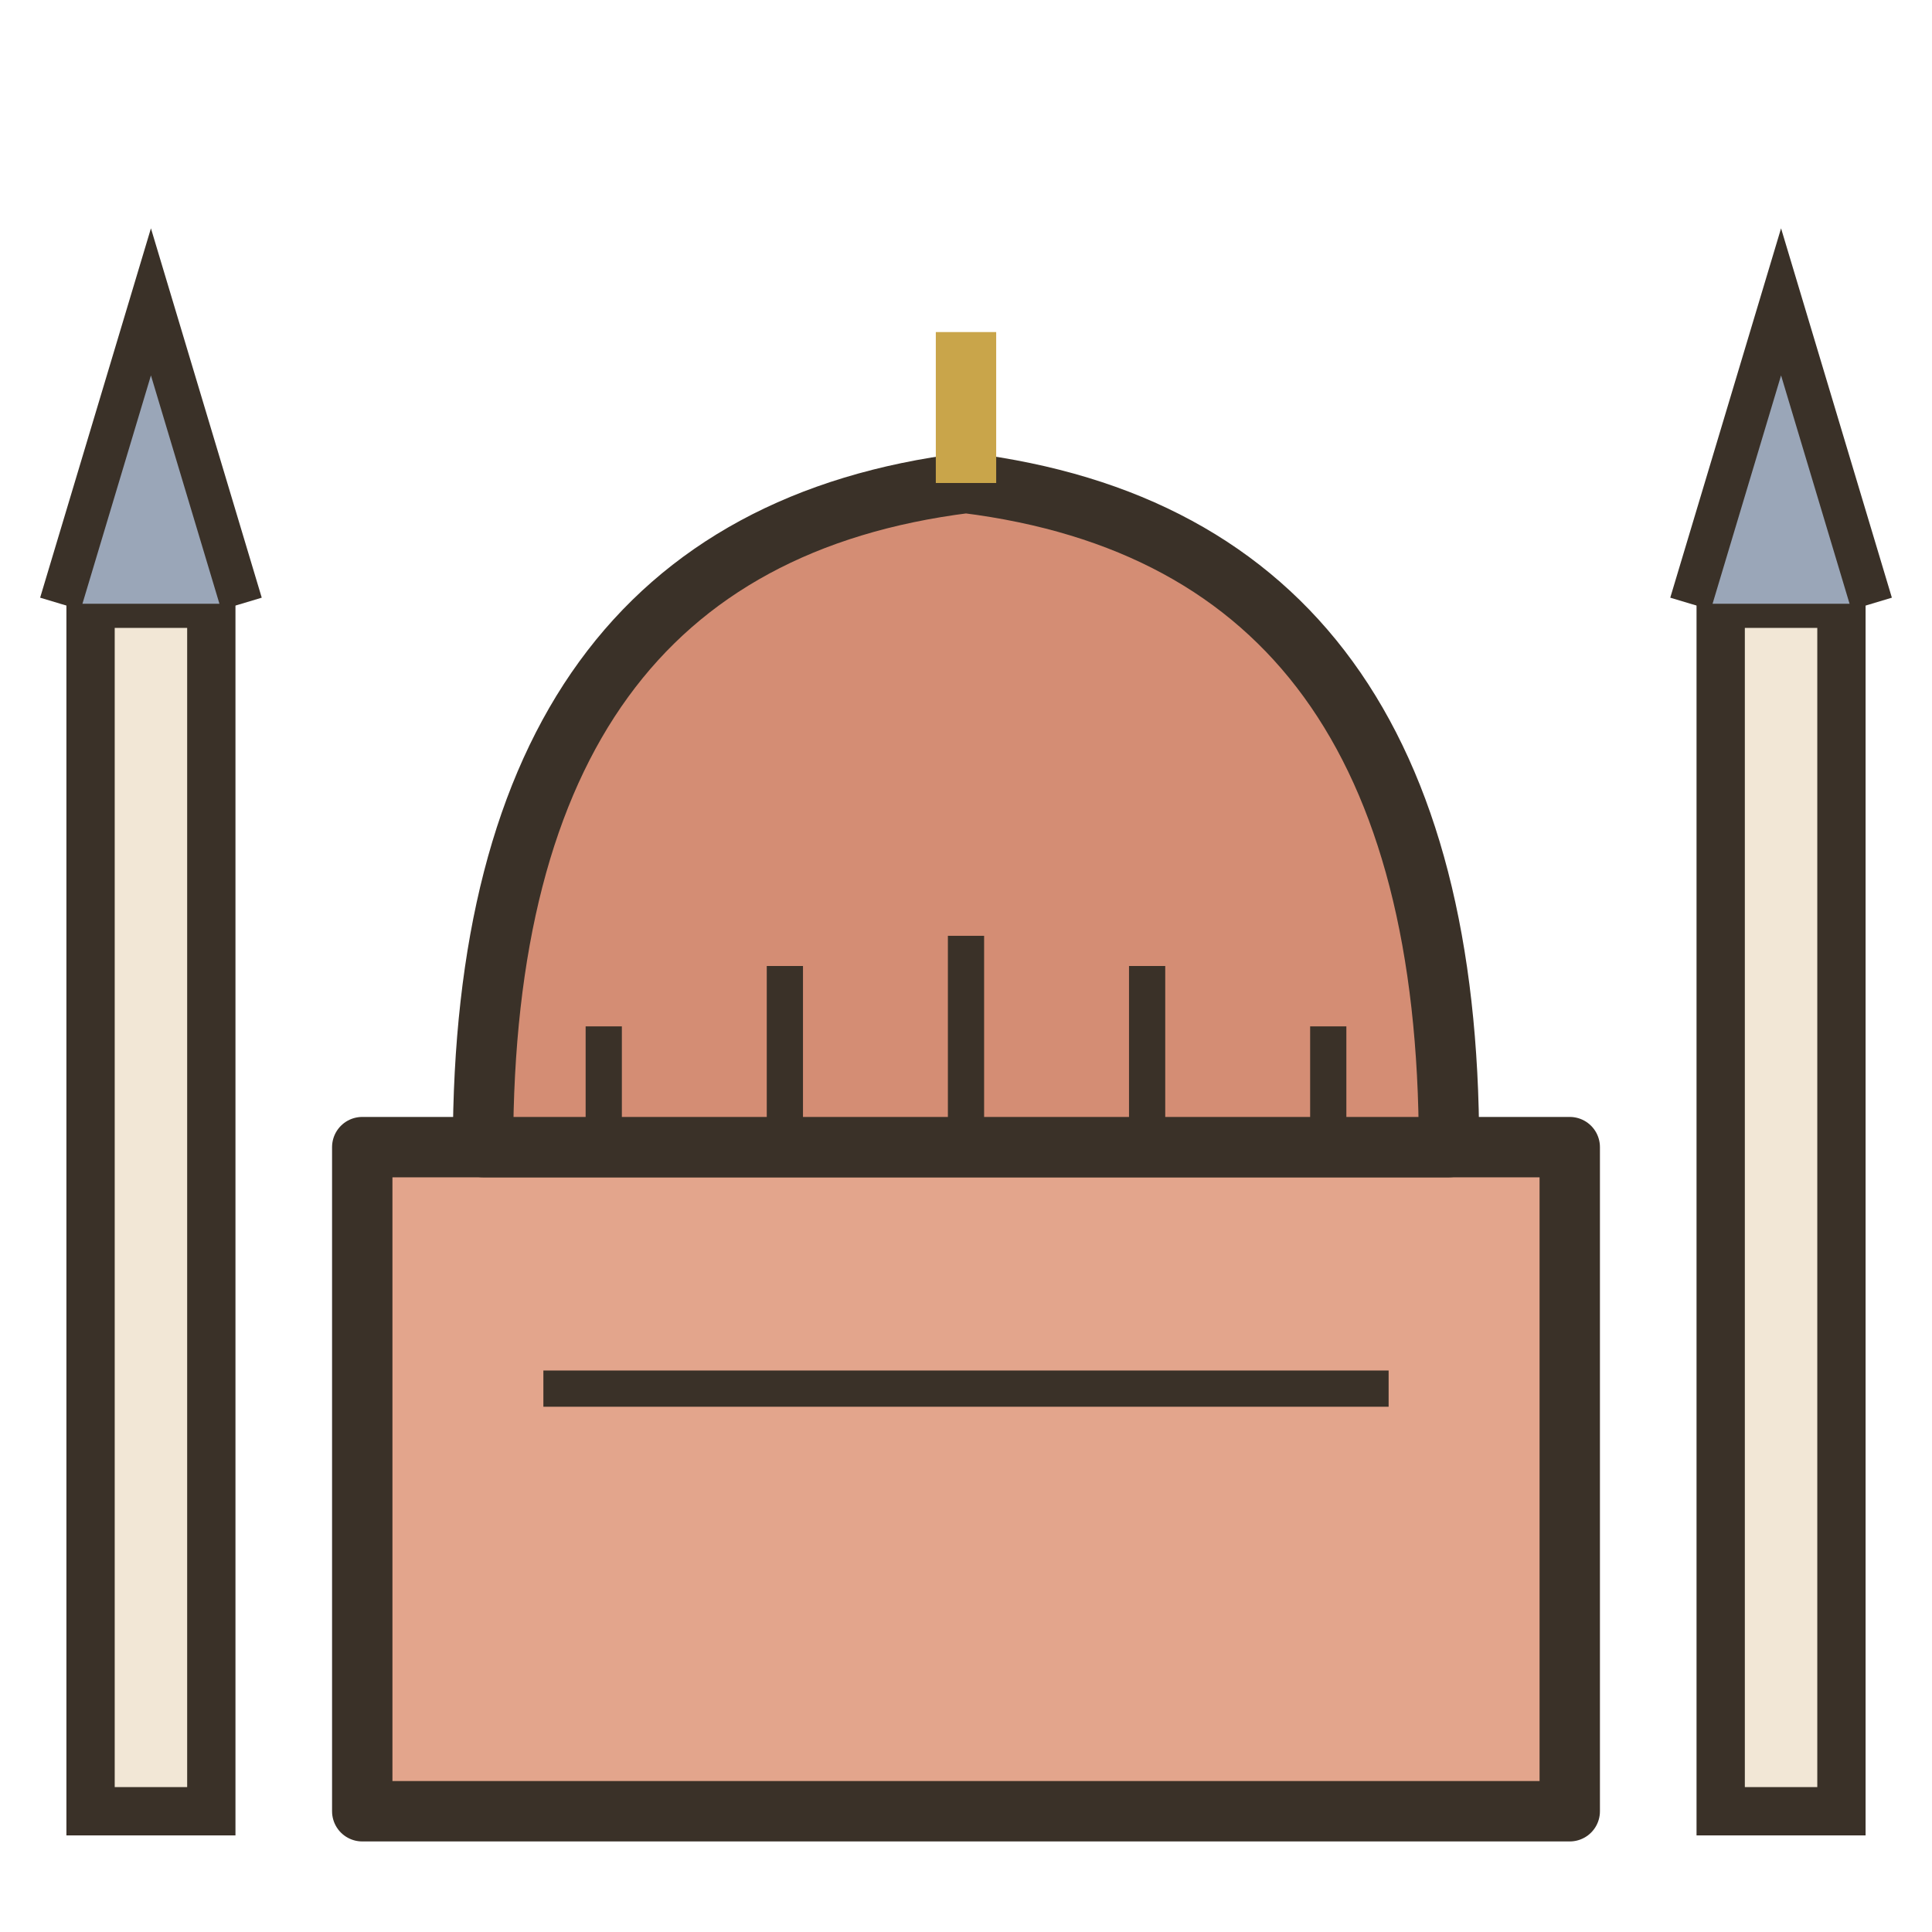
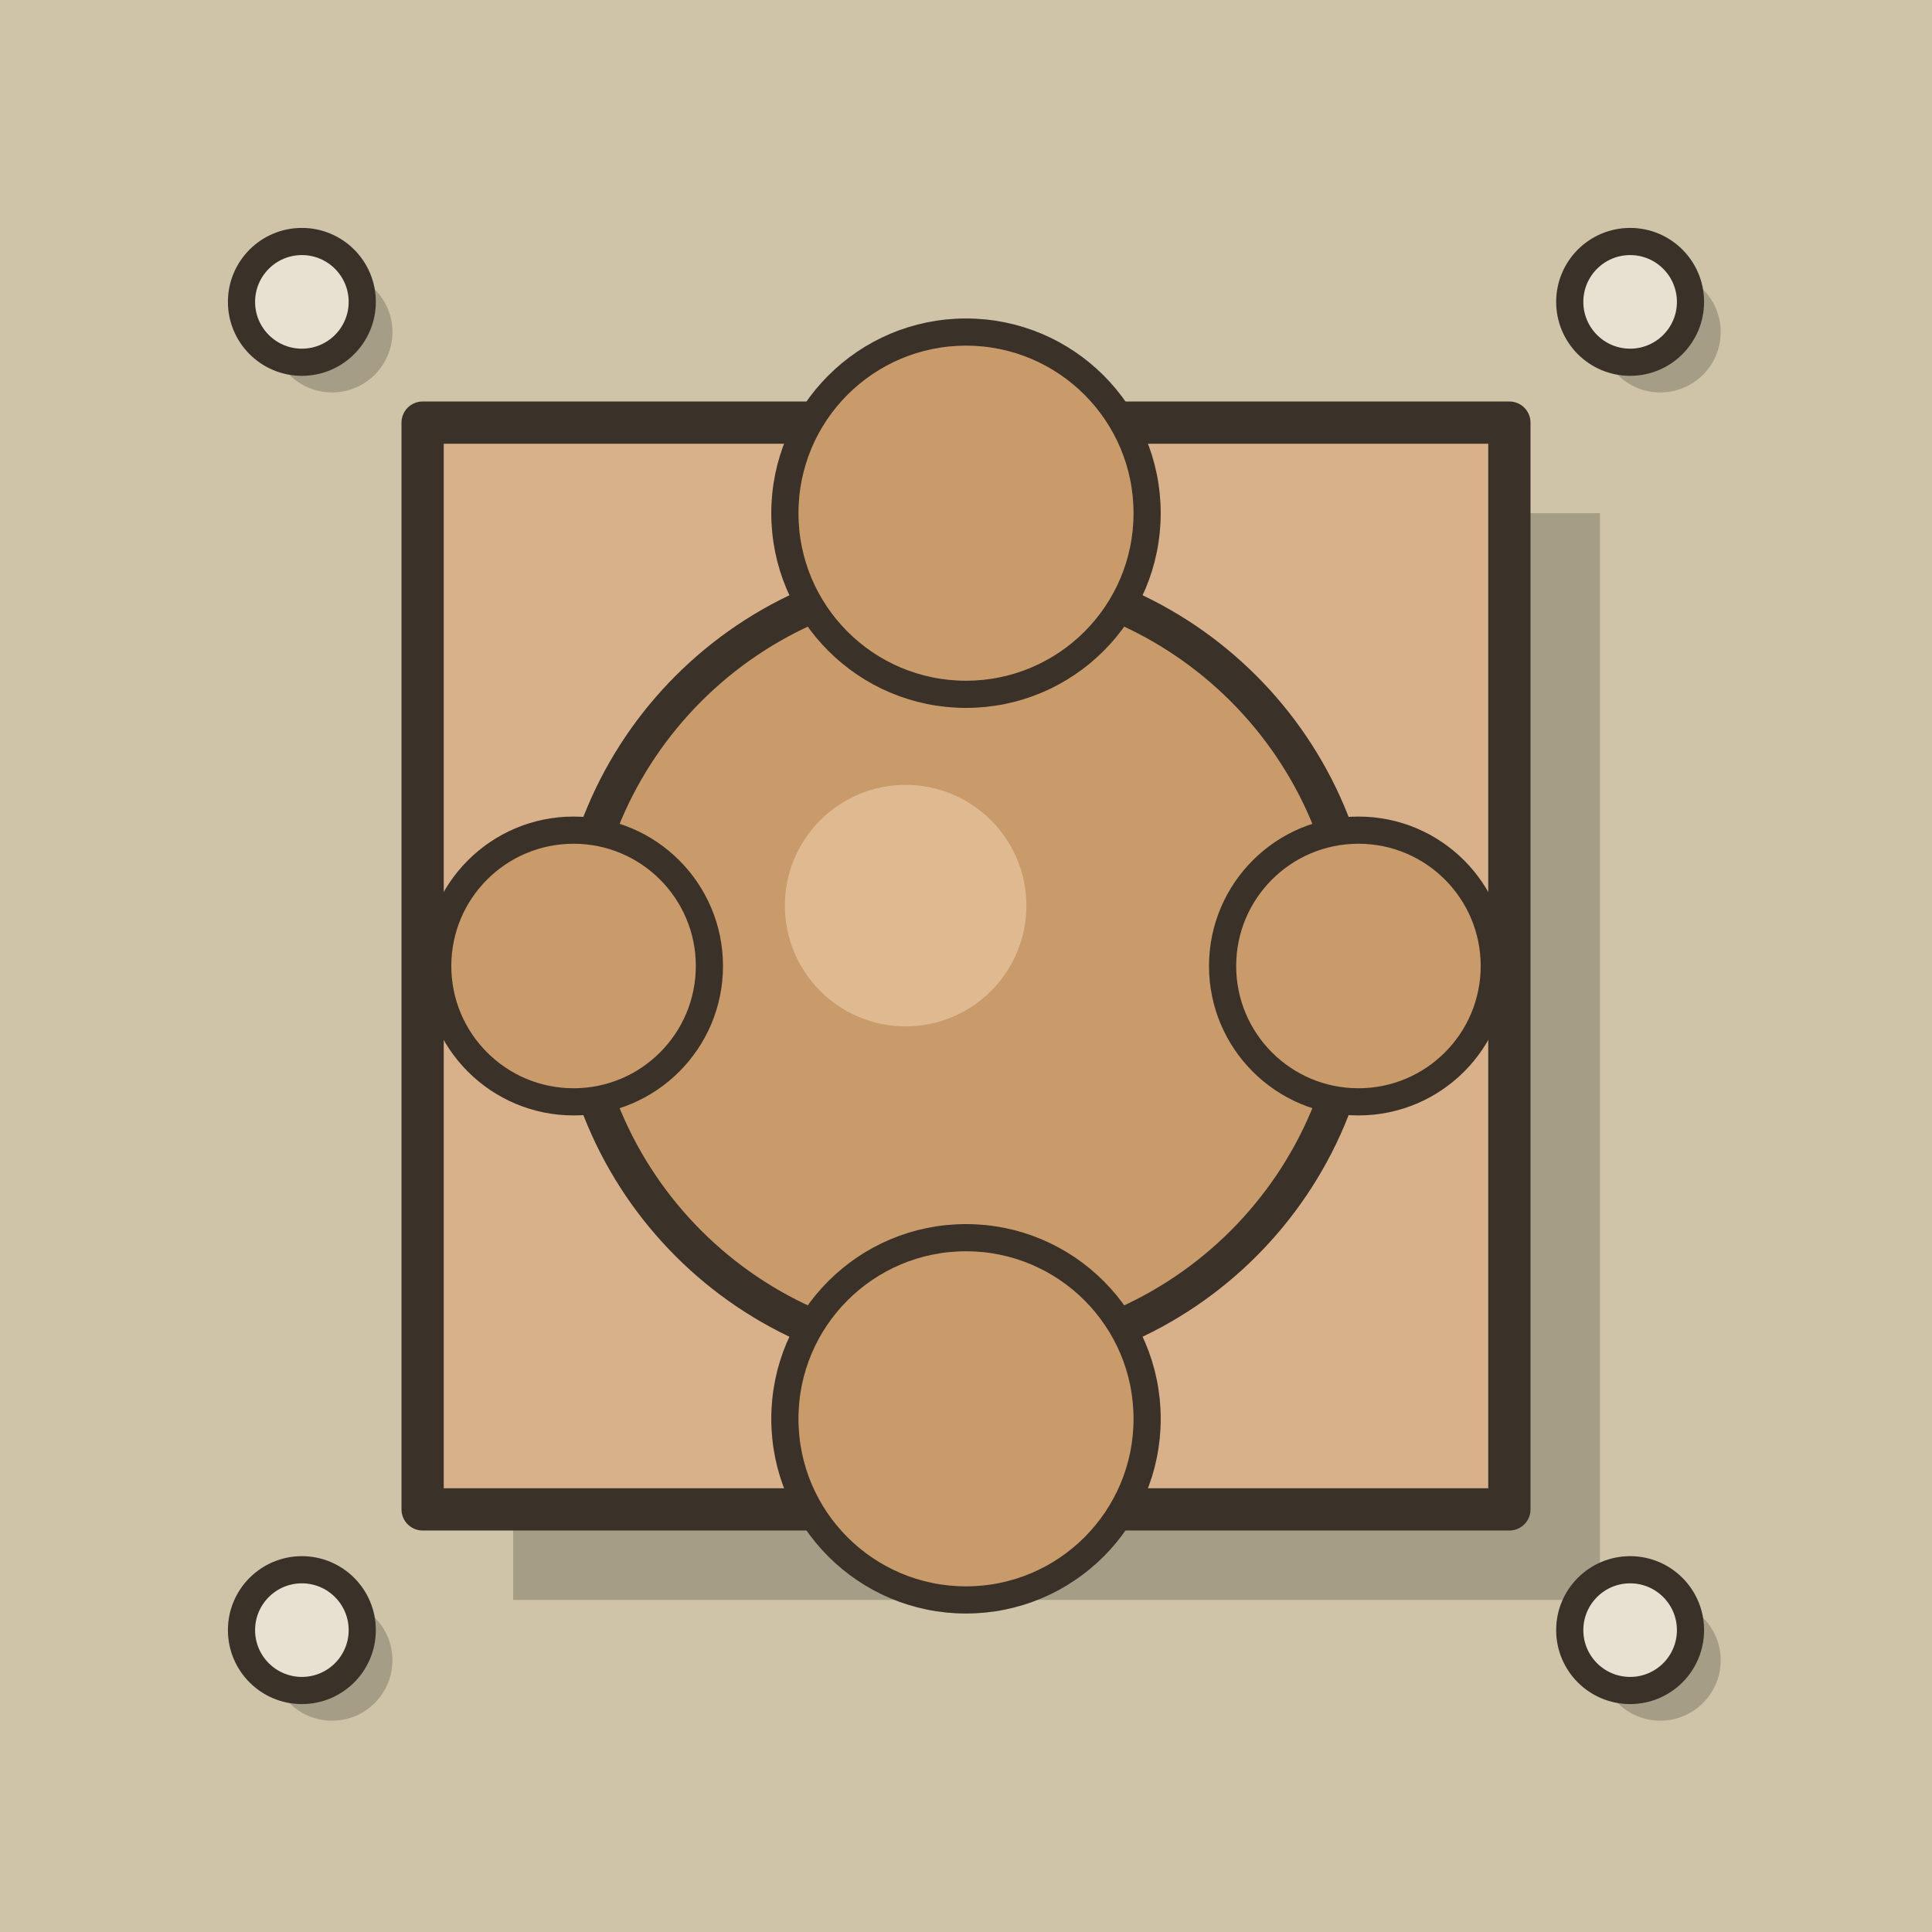
<svg xmlns="http://www.w3.org/2000/svg" width="64" height="64" viewBox="0 0 64 64">
-   <rect x="12" y="38" width="40" height="22" fill="#e3a58c" stroke="#3a3128" stroke-width="2" stroke-linejoin="round" stroke-linecap="round" />
-   <path d="M16,38 Q16,18 32,16 Q48,18 48,38 Z" fill="#d48d74" stroke="#3a3128" stroke-width="2" stroke-linejoin="round" stroke-linecap="round" />
-   <path d="M20,38 L20,34 M26,38 L26,32 M32,38 L32,31 M38,38 L38,32 M44,38 L44,34" stroke="#3a3128" stroke-width="1.2" />
-   <path d="M32,16 L32,11" stroke="#c9a54a" stroke-width="2" />
-   <g fill="#f2e7d6" stroke="#3a3128" stroke-width="1.6">
-     <rect x="3" y="20" width="4" height="40" />
-     <rect x="57" y="20" width="4" height="40" />
-   </g>
-   <path d="M2,20 L5,10 L8,20 M56,20 L59,10 L62,20" fill="#9aa6b8" stroke="#3a3128" stroke-width="1.4" />
-   <path d="M18,46 L46,46" stroke="#3a3128" stroke-width="1.2" />
+   <path d="M0.0,0.0 L64.0,0.0 L64.0,64.0 L0.0,64.0 Z" fill="#cfc4a8" />
+   <path d="M17.0,17.0 L53.0,17.0 L53.0,53.0 L17.0,53.0 Z" fill="#000000" opacity="0.2" />
+   <rect x="14.0" y="14.0" width="36.0" height="36.0" fill="#d8b08a" stroke="#3a3128" stroke-width="1.4" stroke-linejoin="round" stroke-linecap="round" />
+   <circle cx="32.0" cy="32.0" r="13.0" fill="#c99a6a" stroke="#3a3128" stroke-width="1.2" stroke-linejoin="round" stroke-linecap="round" />
+   <circle cx="30.0" cy="30.0" r="4.0" fill="#e8c8a0" opacity="0.7" />
+   <circle cx="32.0" cy="17.0" r="6.0" fill="#c99a6a" stroke="#3a3128" stroke-width="0.9" stroke-linejoin="round" stroke-linecap="round" />
+   <circle cx="32.0" cy="47.0" r="6.0" fill="#c99a6a" stroke="#3a3128" stroke-width="0.9" stroke-linejoin="round" stroke-linecap="round" />
+   <circle cx="19.0" cy="32.0" r="4.5" fill="#c99a6a" stroke="#3a3128" stroke-width="0.9" stroke-linejoin="round" stroke-linecap="round" />
+   <circle cx="45.0" cy="32.0" r="4.5" fill="#c99a6a" stroke="#3a3128" stroke-width="0.9" stroke-linejoin="round" stroke-linecap="round" />
+   <circle cx="11.0" cy="11.0" r="2.0" fill="#000000" opacity="0.2" />
+   <circle cx="10.0" cy="10.0" r="2.0" fill="#e8e0d0" stroke="#3a3128" stroke-width="0.9" stroke-linejoin="round" stroke-linecap="round" />
+   <circle cx="55.0" cy="11.0" r="2.0" fill="#000000" opacity="0.2" />
+   <circle cx="54.0" cy="10.0" r="2.0" fill="#e8e0d0" stroke="#3a3128" stroke-width="0.9" stroke-linejoin="round" stroke-linecap="round" />
+   <circle cx="11.0" cy="55.0" r="2.0" fill="#000000" opacity="0.2" />
+   <circle cx="10.0" cy="54.0" r="2.0" fill="#e8e0d0" stroke="#3a3128" stroke-width="0.9" stroke-linejoin="round" stroke-linecap="round" />
+   <circle cx="55.0" cy="55.0" r="2.0" fill="#000000" opacity="0.2" />
+   <circle cx="54.0" cy="54.0" r="2.0" fill="#e8e0d0" stroke="#3a3128" stroke-width="0.9" stroke-linejoin="round" stroke-linecap="round" />
</svg>
